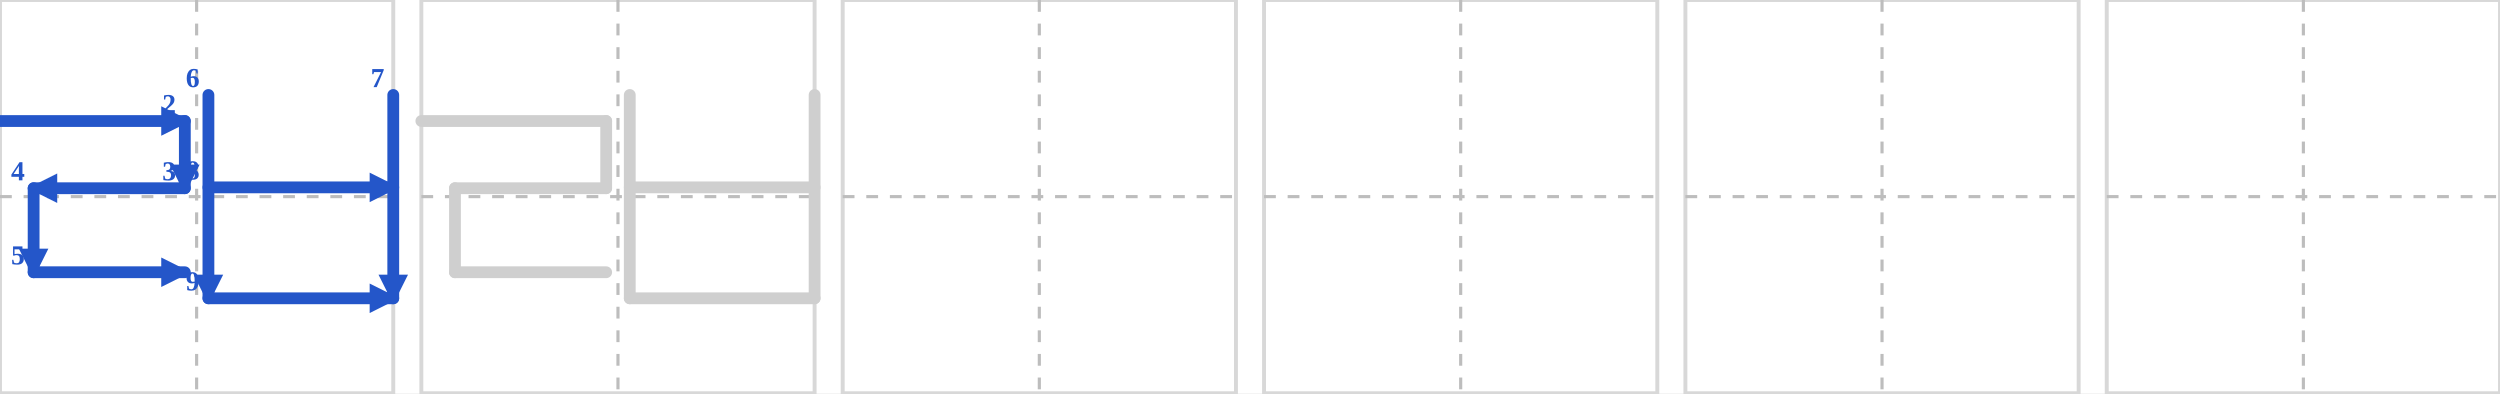
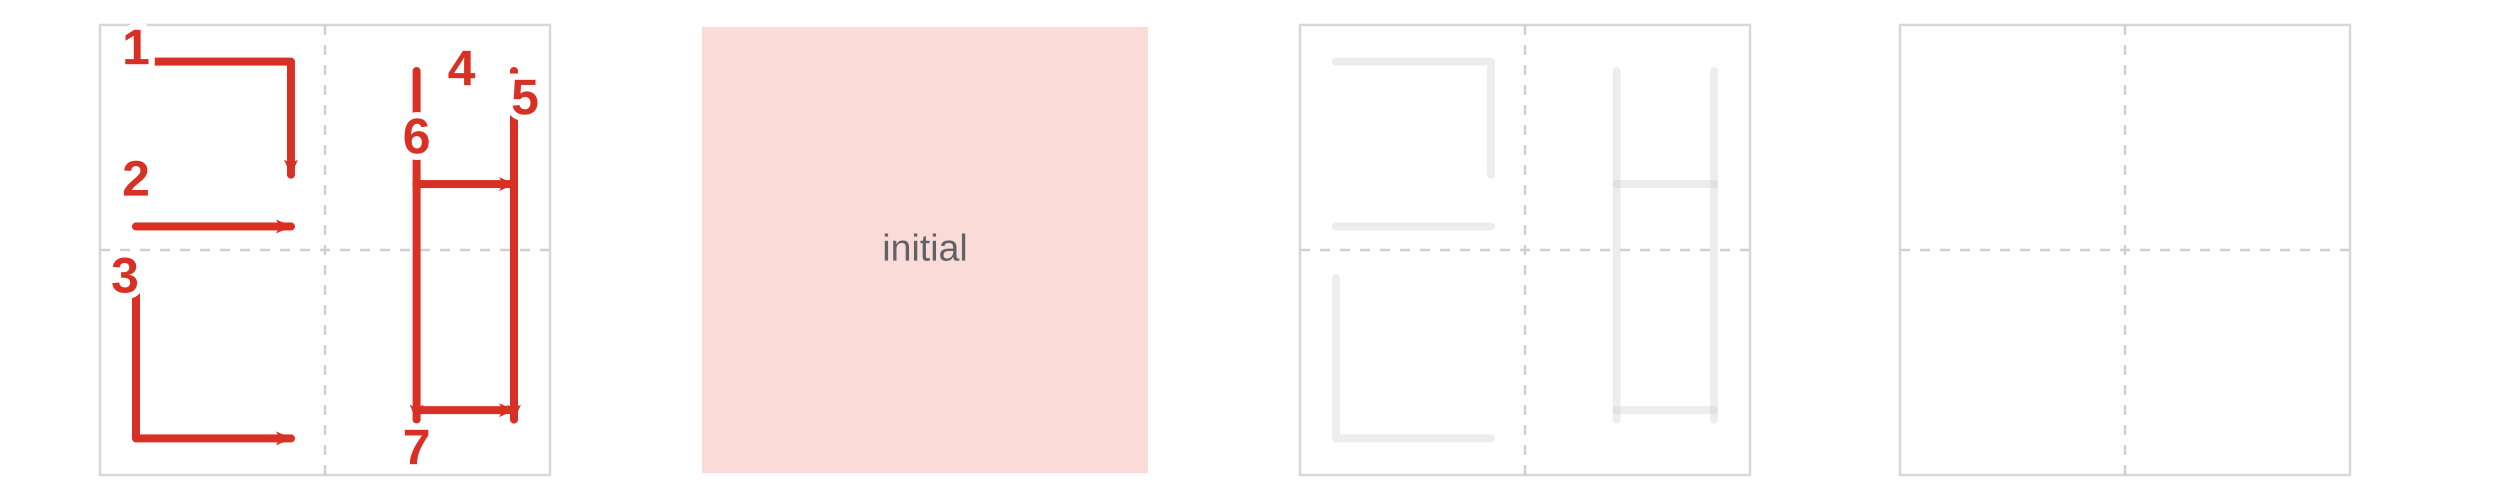
- <svg xmlns="http://www.w3.org/2000/svg" width="890" height="140" viewBox="0 0 890 140">
-   <rect x="0" y="0" width="890" height="140" fill="#ffffff" />
+ <svg xmlns="http://www.w3.org/2000/svg" width="1000" height="200" viewBox="0 0 1000 200">
+   <rect x="0" y="0" width="1000" height="200" fill="#ffffff" />
  <defs>
-     <marker id="arrow-I" viewBox="0 0 10 10" refX="8" refY="5" markerWidth="2.5" markerHeight="2.5" orient="auto-start-reverse">
-       <path d="M0,0 L10,5 L0,10 z" fill="#c0392b" />
+     <marker id="arrow-init" viewBox="0 0 7 7" refX="6" refY="3.5" markerWidth="7" markerHeight="7" markerUnits="userSpaceOnUse" orient="auto">
+       <path d="M0,0.7 L6.3,3.5 L0,6.3 L1.5,3.5 z" fill="#D93025" />
    </marker>
-     <marker id="arrow-M" viewBox="0 0 10 10" refX="8" refY="5" markerWidth="2.5" markerHeight="2.5" orient="auto-start-reverse">
-       <path d="M0,0 L10,5 L0,10 z" fill="#2456c9" />
+     <marker id="arrow-med" viewBox="0 0 7 7" refX="6" refY="3.5" markerWidth="7" markerHeight="7" markerUnits="userSpaceOnUse" orient="auto">
+       <path d="M0,0.7 L6.3,3.5 L0,6.3 L1.5,3.5 z" fill="#1A73E8" />
    </marker>
-     <marker id="arrow-F" viewBox="0 0 10 10" refX="8" refY="5" markerWidth="2.5" markerHeight="2.5" orient="auto-start-reverse">
-       <path d="M0,0 L10,5 L0,10 z" fill="#1a8f5e" />
+     <marker id="arrow-fin" viewBox="0 0 7 7" refX="6" refY="3.5" markerWidth="7" markerHeight="7" markerUnits="userSpaceOnUse" orient="auto">
+       <path d="M0,0.7 L6.3,3.5 L0,6.3 L1.5,3.5 z" fill="#1E8E3E" />
    </marker>
  </defs>
-   <g transform="translate(0,0) scale(1.4)">
-     <g>
-       <rect x="0" y="0" width="100" height="100" fill="#ffffff" stroke="#d8d8d8" stroke-width="1" />
-       <line x1="50.0" y1="0" x2="50.0" y2="100" stroke="#bdbdbd" stroke-width="0.8" stroke-dasharray="3,3" />
-       <line x1="0" y1="50.0" x2="100" y2="50.0" stroke="#bdbdbd" stroke-width="0.8" stroke-dasharray="3,3" />
-       <path d="M 0.00 30.77 L 47.00 30.77" fill="none" stroke="#2456c9" stroke-width="3" stroke-linecap="round" marker-end="url(#arrow-M)" />
-       <text x="-4.00" y="28.77" font-size="7" font-weight="700" text-anchor="middle" fill="#2456c9">1</text>
-       <path d="M 47.00 30.77 L 47.00 47.86" fill="none" stroke="#2456c9" stroke-width="3" stroke-linecap="round" marker-end="url(#arrow-M)" />
-       <text x="43.00" y="28.77" font-size="7" font-weight="700" text-anchor="middle" fill="#2456c9">2</text>
-       <path d="M 47.00 47.86 L 8.55 47.86" fill="none" stroke="#2456c9" stroke-width="3" stroke-linecap="round" marker-end="url(#arrow-M)" />
-       <text x="43.00" y="45.86" font-size="7" font-weight="700" text-anchor="middle" fill="#2456c9">3</text>
-       <path d="M 8.55 47.86 L 8.55 69.23" fill="none" stroke="#2456c9" stroke-width="3" stroke-linecap="round" marker-end="url(#arrow-M)" />
-       <text x="4.55" y="45.86" font-size="7" font-weight="700" text-anchor="middle" fill="#2456c9">4</text>
-       <path d="M 8.55 69.23 L 47.00 69.23" fill="none" stroke="#2456c9" stroke-width="3" stroke-linecap="round" marker-end="url(#arrow-M)" />
-       <text x="4.55" y="67.23" font-size="7" font-weight="700" text-anchor="middle" fill="#2456c9">5</text>
-       <path d="M 53.00 24.15 L 53.00 75.85" fill="none" stroke="#2456c9" stroke-width="3" stroke-linecap="round" marker-end="url(#arrow-M)" />
-       <text x="49.00" y="22.15" font-size="7" font-weight="700" text-anchor="middle" fill="#2456c9">6</text>
-       <path d="M 100.00 24.15 L 100.00 75.85" fill="none" stroke="#2456c9" stroke-width="3" stroke-linecap="round" marker-end="url(#arrow-M)" />
-       <text x="96.00" y="22.15" font-size="7" font-weight="700" text-anchor="middle" fill="#2456c9">7</text>
-       <path d="M 53.00 47.65 L 100.00 47.65" fill="none" stroke="#2456c9" stroke-width="3" stroke-linecap="round" marker-end="url(#arrow-M)" />
-       <text x="49.00" y="45.65" font-size="7" font-weight="700" text-anchor="middle" fill="#2456c9">8</text>
-       <path d="M 53.00 75.85 L 100.00 75.85" fill="none" stroke="#2456c9" stroke-width="3" stroke-linecap="round" marker-end="url(#arrow-M)" />
-       <text x="49.00" y="73.85" font-size="7" font-weight="700" text-anchor="middle" fill="#2456c9">9</text>
-     </g>
-   </g>
-   <g transform="translate(150,0) scale(1.4)">
-     <rect x="0" y="0" width="100" height="100" fill="#ffffff" stroke="#d8d8d8" stroke-width="1" />
-     <line x1="50" y1="0" x2="50" y2="100" stroke="#bdbdbd" stroke-width="0.8" stroke-dasharray="3,3" />
-     <line x1="0" y1="50" x2="100" y2="50" stroke="#bdbdbd" stroke-width="0.8" stroke-dasharray="3,3" />
-     <path d="M 0.00 30.77 L 47.00 30.77" fill="none" stroke="#cfcfcf" stroke-width="3" stroke-linecap="round" />
-     <path d="M 47.00 30.77 L 47.00 47.86" fill="none" stroke="#cfcfcf" stroke-width="3" stroke-linecap="round" />
-     <path d="M 47.00 47.86 L 8.55 47.86" fill="none" stroke="#cfcfcf" stroke-width="3" stroke-linecap="round" />
-     <path d="M 8.55 47.86 L 8.55 69.23" fill="none" stroke="#cfcfcf" stroke-width="3" stroke-linecap="round" />
-     <path d="M 8.55 69.23 L 47.00 69.23" fill="none" stroke="#cfcfcf" stroke-width="3" stroke-linecap="round" />
-     <path d="M 53.00 24.15 L 53.00 75.85" fill="none" stroke="#cfcfcf" stroke-width="3" stroke-linecap="round" />
-     <path d="M 100.00 24.15 L 100.00 75.85" fill="none" stroke="#cfcfcf" stroke-width="3" stroke-linecap="round" />
-     <path d="M 53.00 47.65 L 100.00 47.65" fill="none" stroke="#cfcfcf" stroke-width="3" stroke-linecap="round" />
-     <path d="M 53.00 75.85 L 100.00 75.85" fill="none" stroke="#cfcfcf" stroke-width="3" stroke-linecap="round" />
-   </g>
-   <g transform="translate(300,0) scale(1.4)">
-     <rect x="0" y="0" width="100" height="100" fill="#ffffff" stroke="#d8d8d8" stroke-width="1" />
-     <line x1="50" y1="0" x2="50" y2="100" stroke="#bdbdbd" stroke-width="0.8" stroke-dasharray="3,3" />
-     <line x1="0" y1="50" x2="100" y2="50" stroke="#bdbdbd" stroke-width="0.8" stroke-dasharray="3,3" />
-   </g>
-   <g transform="translate(450,0) scale(1.4)">
-     <rect x="0" y="0" width="100" height="100" fill="#ffffff" stroke="#d8d8d8" stroke-width="1" />
-     <line x1="50" y1="0" x2="50" y2="100" stroke="#bdbdbd" stroke-width="0.8" stroke-dasharray="3,3" />
-     <line x1="0" y1="50" x2="100" y2="50" stroke="#bdbdbd" stroke-width="0.8" stroke-dasharray="3,3" />
-   </g>
-   <g transform="translate(600,0) scale(1.4)">
-     <rect x="0" y="0" width="100" height="100" fill="#ffffff" stroke="#d8d8d8" stroke-width="1" />
-     <line x1="50" y1="0" x2="50" y2="100" stroke="#bdbdbd" stroke-width="0.8" stroke-dasharray="3,3" />
-     <line x1="0" y1="50" x2="100" y2="50" stroke="#bdbdbd" stroke-width="0.8" stroke-dasharray="3,3" />
-   </g>
-   <g transform="translate(750,0) scale(1.4)">
-     <rect x="0" y="0" width="100" height="100" fill="#ffffff" stroke="#d8d8d8" stroke-width="1" />
-     <line x1="50" y1="0" x2="50" y2="100" stroke="#bdbdbd" stroke-width="0.8" stroke-dasharray="3,3" />
-     <line x1="0" y1="50" x2="100" y2="50" stroke="#bdbdbd" stroke-width="0.8" stroke-dasharray="3,3" />
-   </g>
+   <rect x="40" y="10" width="180" height="180" fill="#ffffff" stroke="#d8d8d8" stroke-width="1" />
+   <line x1="130.0" y1="10" x2="130.0" y2="190" stroke="#d0d0d0" stroke-width="1" stroke-dasharray="4,4" />
+   <line x1="40" y1="100.0" x2="220" y2="100.0" stroke="#d0d0d0" stroke-width="1" stroke-dasharray="4,4" />
+   <path d="M 54.40 24.64 L 116.38 24.64 L 116.38 69.86" fill="none" stroke="#D93025" stroke-width="3.2" stroke-linecap="round" stroke-linejoin="round" opacity="1.0" marker-end="url(#arrow-init)" />
+   <text x="54.40" y="20.00" font-family="Arial, sans-serif" font-size="20" font-weight="700" text-anchor="middle" dominant-baseline="middle" paint-order="stroke fill" stroke="#FFFFFF" stroke-width="5" fill="#D93025">1</text>
+   <path d="M 54.40 90.58 L 116.38 90.58" fill="none" stroke="#D93025" stroke-width="3.2" stroke-linecap="round" stroke-linejoin="round" opacity="1.0" marker-end="url(#arrow-init)" />
+   <text x="54.40" y="72.58" font-family="Arial, sans-serif" font-size="20" font-weight="700" text-anchor="middle" dominant-baseline="middle" paint-order="stroke fill" stroke="#FFFFFF" stroke-width="5" fill="#D93025">2</text>
+   <path d="M 54.40 111.30 L 54.40 175.36 L 116.38 175.36" fill="none" stroke="#D93025" stroke-width="3.2" stroke-linecap="round" stroke-linejoin="round" opacity="1.0" marker-end="url(#arrow-init)" />
+   <text x="50.00" y="111.30" font-family="Arial, sans-serif" font-size="20" font-weight="700" text-anchor="middle" dominant-baseline="middle" paint-order="stroke fill" stroke="#FFFFFF" stroke-width="5" fill="#D93025">3</text>
+   <path d="M 166.64 28.41 L 166.64 167.82" fill="none" stroke="#D93025" stroke-width="3.2" stroke-linecap="round" stroke-linejoin="round" opacity="1.0" marker-end="url(#arrow-init)" />
+   <text x="184.64" y="28.41" font-family="Arial, sans-serif" font-size="20" font-weight="700" text-anchor="middle" dominant-baseline="middle" paint-order="stroke fill" stroke="#FFFFFF" stroke-width="5" fill="#D93025">4</text>
+   <path d="M 205.60 28.41 L 205.60 167.82" fill="none" stroke="#D93025" stroke-width="3.2" stroke-linecap="round" stroke-linejoin="round" opacity="1.0" marker-end="url(#arrow-init)" />
+   <text x="210.00" y="40.01" font-family="Arial, sans-serif" font-size="20" font-weight="700" text-anchor="middle" dominant-baseline="middle" paint-order="stroke fill" stroke="#FFFFFF" stroke-width="5" fill="#D93025">5</text>
+   <path d="M 166.64 73.63 L 205.60 73.63" fill="none" stroke="#D93025" stroke-width="3.2" stroke-linecap="round" stroke-linejoin="round" opacity="1.0" marker-end="url(#arrow-init)" />
+   <text x="166.64" y="55.63" font-family="Arial, sans-serif" font-size="20" font-weight="700" text-anchor="middle" dominant-baseline="middle" paint-order="stroke fill" stroke="#FFFFFF" stroke-width="5" fill="#D93025">6</text>
+   <path d="M 166.64 164.05 L 205.60 164.05" fill="none" stroke="#D93025" stroke-width="3.2" stroke-linecap="round" stroke-linejoin="round" opacity="1.0" marker-end="url(#arrow-init)" />
+   <text x="166.64" y="180.00" font-family="Arial, sans-serif" font-size="20" font-weight="700" text-anchor="middle" dominant-baseline="middle" paint-order="stroke fill" stroke="#FFFFFF" stroke-width="5" fill="#D93025">7</text>
+   <rect x="280" y="10" width="180" height="180" fill="#ffffff" stroke="#d8d8d8" stroke-width="1" />
+   <rect x="280.00" y="10.00" width="180.00" height="180.00" fill="#FADBD8" stroke="#ffffff" stroke-width="1.5" />
+   <text x="370.00" y="100.00" font-family="Arial, sans-serif" font-size="15" text-anchor="middle" dominant-baseline="middle" fill="#5f6368">initial</text>
+   <rect x="520" y="10" width="180" height="180" fill="#ffffff" stroke="#d8d8d8" stroke-width="1" />
+   <line x1="610.0" y1="10" x2="610.0" y2="190" stroke="#d0d0d0" stroke-width="1" stroke-dasharray="4,4" />
+   <line x1="520" y1="100.0" x2="700" y2="100.0" stroke="#d0d0d0" stroke-width="1" stroke-dasharray="4,4" />
+   <path d="M 534.40 24.64 L 596.38 24.64 L 596.38 69.86" fill="none" stroke="#CCCCCC" stroke-width="3.2" stroke-linecap="round" stroke-linejoin="round" opacity="0.35" />
+   <path d="M 534.40 90.58 L 596.38 90.58" fill="none" stroke="#CCCCCC" stroke-width="3.2" stroke-linecap="round" stroke-linejoin="round" opacity="0.35" />
+   <path d="M 534.40 111.30 L 534.40 175.36 L 596.38 175.36" fill="none" stroke="#CCCCCC" stroke-width="3.2" stroke-linecap="round" stroke-linejoin="round" opacity="0.35" />
+   <path d="M 646.64 28.41 L 646.64 167.82" fill="none" stroke="#CCCCCC" stroke-width="3.2" stroke-linecap="round" stroke-linejoin="round" opacity="0.35" />
+   <path d="M 685.60 28.41 L 685.60 167.82" fill="none" stroke="#CCCCCC" stroke-width="3.2" stroke-linecap="round" stroke-linejoin="round" opacity="0.35" />
+   <path d="M 646.64 73.63 L 685.60 73.63" fill="none" stroke="#CCCCCC" stroke-width="3.2" stroke-linecap="round" stroke-linejoin="round" opacity="0.35" />
+   <path d="M 646.64 164.05 L 685.60 164.05" fill="none" stroke="#CCCCCC" stroke-width="3.2" stroke-linecap="round" stroke-linejoin="round" opacity="0.35" />
+   <rect x="760" y="10" width="180" height="180" fill="#ffffff" stroke="#d8d8d8" stroke-width="1" />
+   <line x1="850.0" y1="10" x2="850.0" y2="190" stroke="#d0d0d0" stroke-width="1" stroke-dasharray="4,4" />
+   <line x1="760" y1="100.0" x2="940" y2="100.0" stroke="#d0d0d0" stroke-width="1" stroke-dasharray="4,4" />
</svg>
